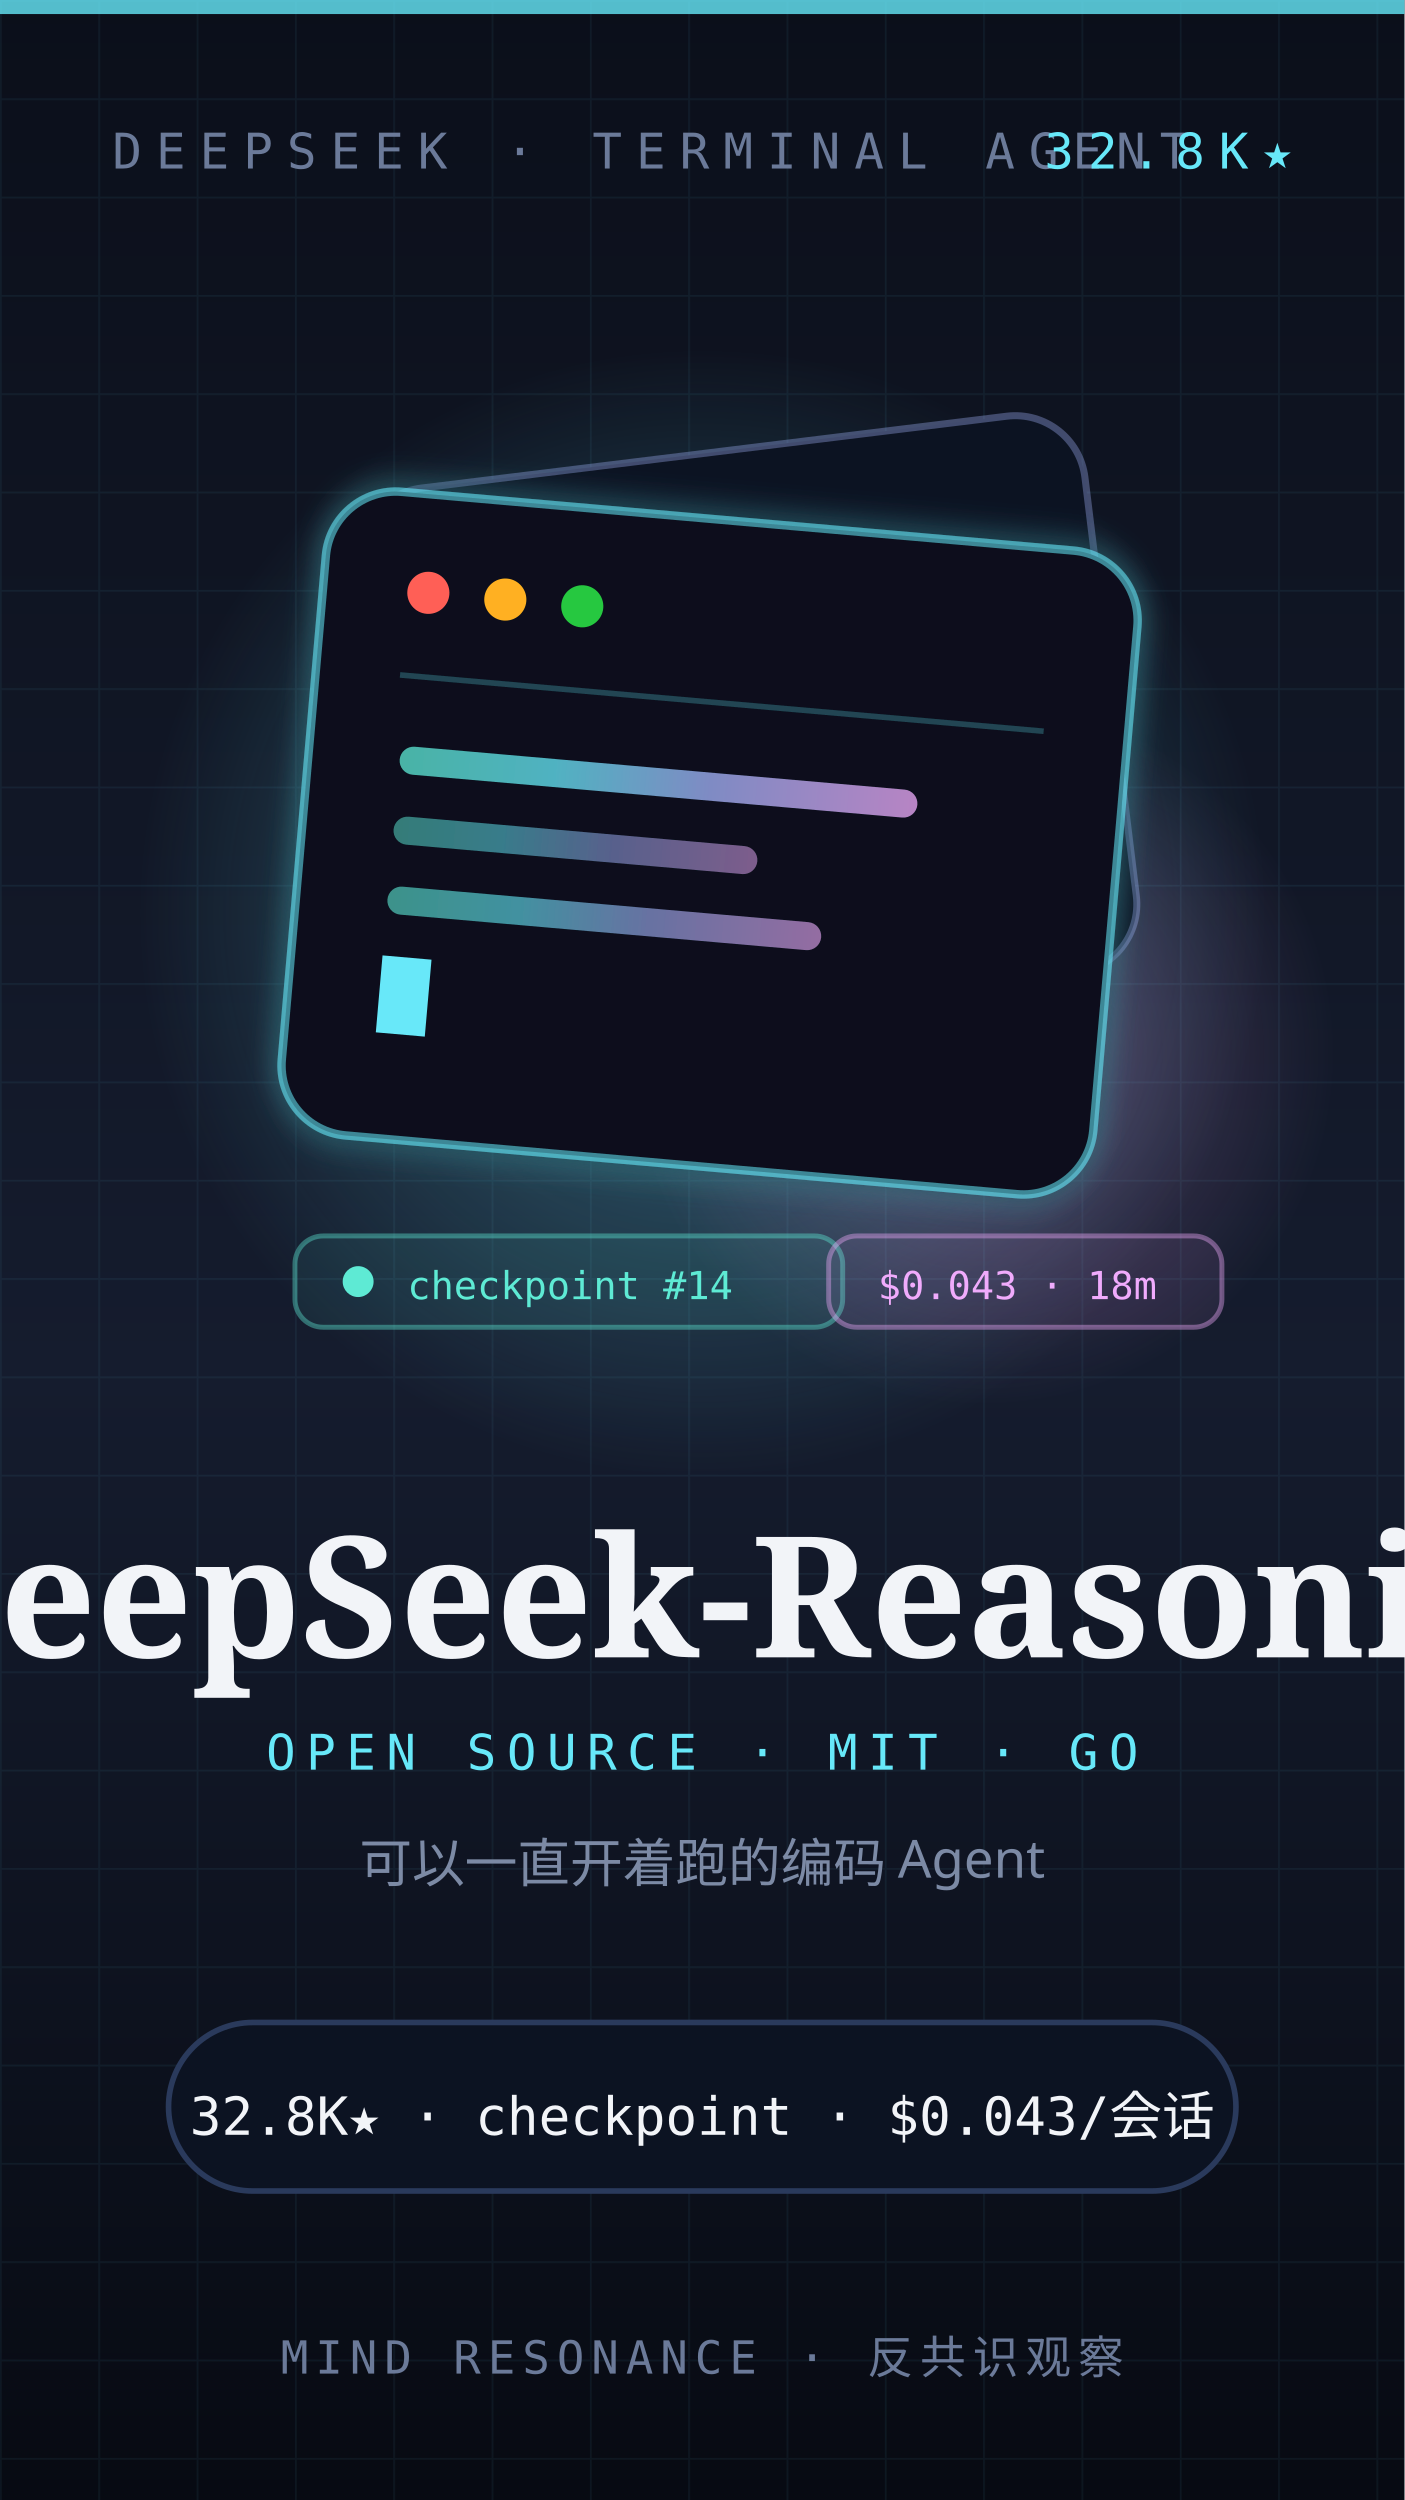
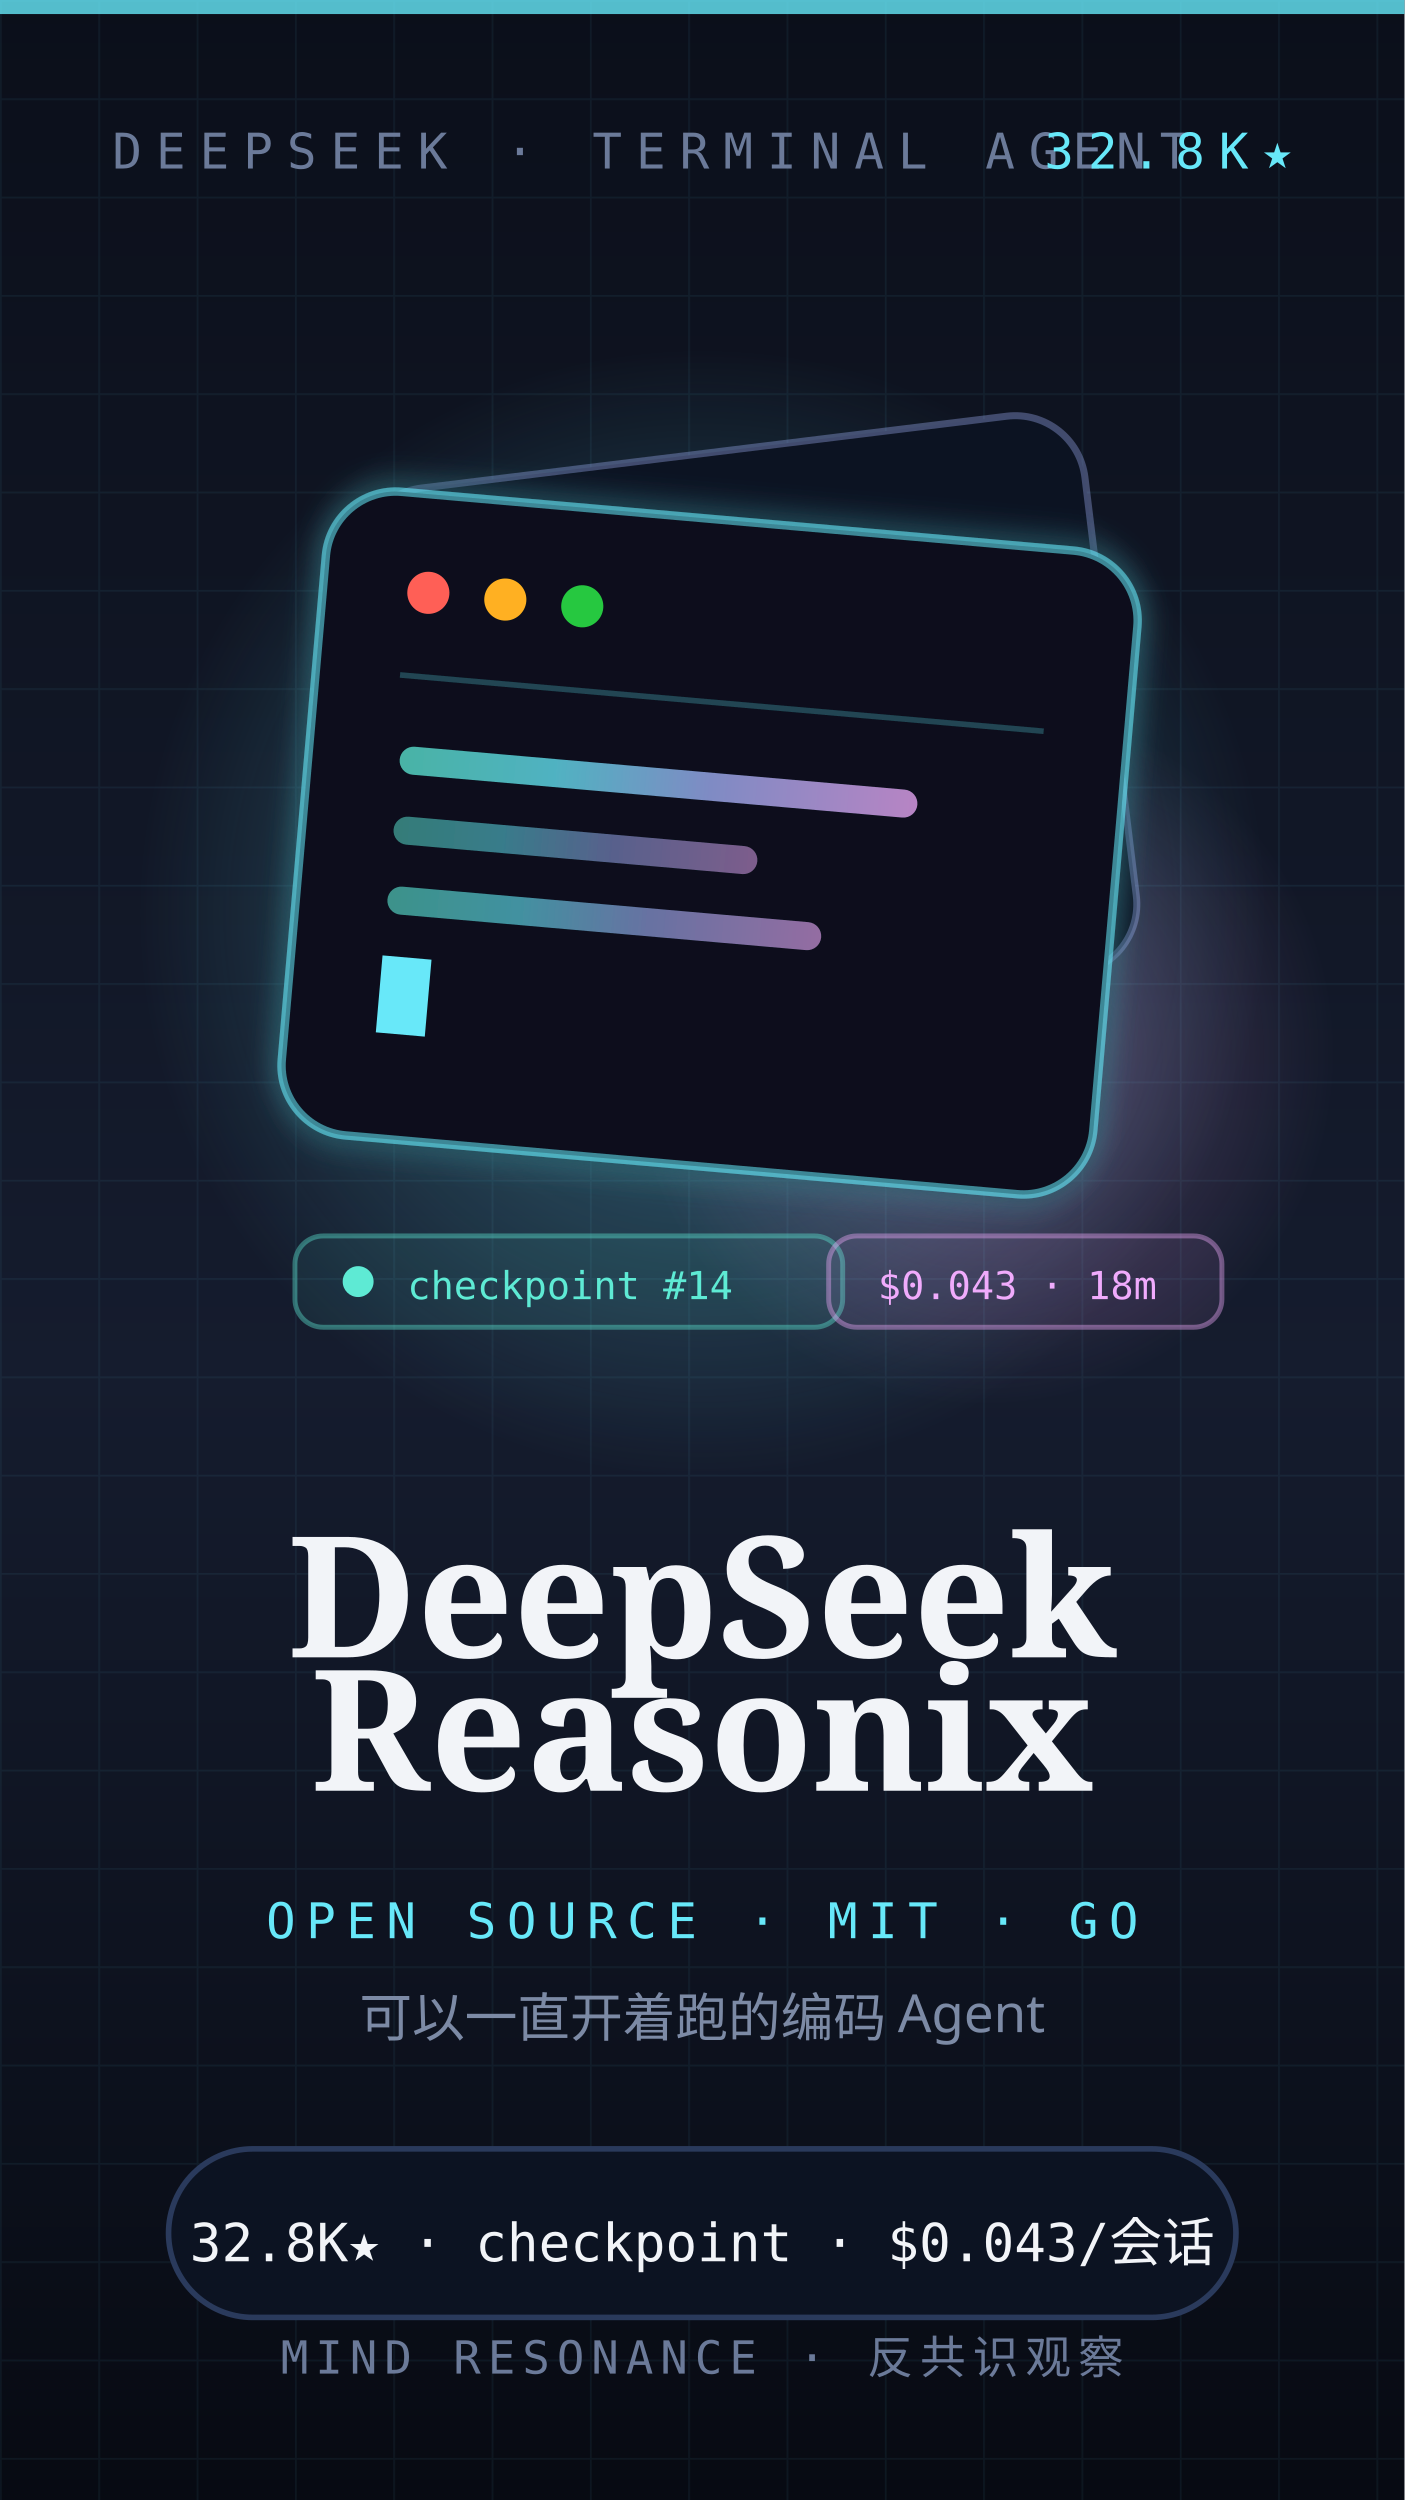
<svg xmlns="http://www.w3.org/2000/svg" width="200" height="356" viewBox="0 0 200 356" role="img" aria-label="DeepSeek-Reasonix">
  <defs>
    <linearGradient id="bg" x1="0" y1="0" x2="0" y2="1">
      <stop offset="0" stop-color="#0B0F1A" />
      <stop offset="0.55" stop-color="#151C2E" />
      <stop offset="1" stop-color="#070A12" />
    </linearGradient>
    <linearGradient id="rx-grad" x1="0" y1="0" x2="1" y2="0">
      <stop offset="0" stop-color="#5EEAD4" />
      <stop offset="0.3" stop-color="#67E8F9" />
      <stop offset="0.6" stop-color="#A5B4FC" />
      <stop offset="1" stop-color="#F0ABFC" />
    </linearGradient>
    <radialGradient id="glow" cx="0.5" cy="0.5" r="0.5">
      <stop offset="0" stop-color="#67E8F9" stop-opacity="0.4" />
      <stop offset="1" stop-color="#67E8F9" stop-opacity="0" />
    </radialGradient>
    <radialGradient id="glow2" cx="0.5" cy="0.5" r="0.5">
      <stop offset="0" stop-color="#F0ABFC" stop-opacity="0.3" />
      <stop offset="1" stop-color="#F0ABFC" stop-opacity="0" />
    </radialGradient>
    <filter id="neon" x="-80%" y="-80%" width="260%" height="260%">
      <feGaussianBlur stdDeviation="2.2" result="b" />
      <feMerge>
        <feMergeNode in="b" />
        <feMergeNode in="SourceGraphic" />
      </feMerge>
    </filter>
    <pattern id="grid" width="14" height="14" patternUnits="userSpaceOnUse">
      <path d="M14 0H0V14" fill="none" stroke="#67E8F9" stroke-opacity="0.06" stroke-width="0.5" />
    </pattern>
  </defs>
  <rect width="200" height="356" fill="url(#bg)" />
  <rect width="200" height="356" fill="url(#grid)" />
  <circle cx="100" cy="130" r="80" fill="url(#glow)" />
  <circle cx="140" cy="150" r="50" fill="url(#glow2)" />
  <rect x="0" y="0" width="200" height="2" fill="#67E8F9" opacity="0.8" />
  <g font-family="monospace" font-size="7" letter-spacing="2" fill="#6B7A99">
    <text x="16" y="24">DEEPSEEK · TERMINAL AGENT</text>
    <text x="184" y="24" text-anchor="end" fill="#67E8F9">32.8K★</text>
  </g>
  <g transform="translate(56,64) rotate(-7 52 52)">
    <rect x="0" y="0" width="104" height="80" rx="10" fill="#0C1322" stroke="#A5B4FC" stroke-opacity="0.35" stroke-width="1" />
    <circle cx="14" cy="13" r="2.5" fill="#FF5F57" />
    <circle cx="24" cy="13" r="2.5" fill="#FFB020" />
    <circle cx="34" cy="13" r="2.5" fill="#28C840" />
    <line x1="12" y1="24" x2="92" y2="24" stroke="#A5B4FC" stroke-opacity="0.2" stroke-width="0.8" />
  </g>
  <g transform="translate(42,74) rotate(5 58 58)" filter="url(#neon)">
    <rect x="0" y="0" width="116" height="92" rx="10" fill="#0A0F1C" stroke="#67E8F9" stroke-opacity="0.55" stroke-width="1.2" />
    <circle cx="15" cy="14" r="3" fill="#FF5F57" />
    <circle cx="26" cy="14" r="3" fill="#FFB020" />
    <circle cx="37" cy="14" r="3" fill="#28C840" />
    <line x1="12" y1="26" x2="104" y2="26" stroke="#67E8F9" stroke-opacity="0.25" stroke-width="0.8" />
    <rect x="13" y="36" width="74" height="4" rx="2" fill="url(#rx-grad)" fill-opacity="0.75">
      <animate attributeName="opacity" values="0.3;0.9;0.3" dur="2.8s" repeatCount="indefinite" />
    </rect>
    <rect x="13" y="46" width="52" height="4" rx="2" fill="url(#rx-grad)" fill-opacity="0.5">
      <animate attributeName="opacity" values="0.9;0.3;0.9" dur="2.8s" repeatCount="indefinite" begin="0.9s" />
    </rect>
    <rect x="13" y="56" width="62" height="4" rx="2" fill="url(#rx-grad)" fill-opacity="0.6">
      <animate attributeName="opacity" values="0.3;0.9;0.3" dur="2.8s" repeatCount="indefinite" begin="1.8s" />
    </rect>
    <rect x="13" y="66" width="7" height="11" fill="#67E8F9">
      <animate attributeName="opacity" values="1;0;1" dur="1s" repeatCount="indefinite" />
    </rect>
  </g>
  <g font-family="monospace" font-size="5.5">
    <rect x="42" y="176" width="78" height="13" rx="4" fill="#5EEAD4" fill-opacity="0.08" stroke="#5EEAD4" stroke-opacity="0.4" stroke-width="0.7" />
    <circle cx="51" cy="182.5" r="2.2" fill="#5EEAD4">
      <animate attributeName="opacity" values="1;0.3;1" dur="1.6s" repeatCount="indefinite" />
    </circle>
    <text x="58" y="185" fill="#5EEAD4">checkpoint #14</text>
  </g>
  <g font-family="monospace" font-size="5.5">
    <rect x="118" y="176" width="56" height="13" rx="4" fill="#F0ABFC" fill-opacity="0.08" stroke="#F0ABFC" stroke-opacity="0.4" stroke-width="0.7" />
    <text x="125" y="185" fill="#F0ABFC">$0.043 · 18m</text>
  </g>
-   <text x="100" y="236" text-anchor="middle" font-family="Georgia,serif" font-size="24" font-weight="bold" fill="#F2F4F8">DeepSeek-Reasonix</text>
-   <text x="100" y="252" text-anchor="middle" font-family="monospace" font-size="7" fill="#67E8F9" letter-spacing="1.5">OPEN SOURCE · MIT · GO</text>
-   <text x="100" y="268" text-anchor="middle" font-family="sans-serif" font-size="7.5" fill="#7C8AA5">可以一直开着跑的编码 Agent</text>
-   <rect x="24" y="288" width="152" height="24" rx="12" fill="#0C1322" stroke="#2A3A5C" stroke-width="0.8" />
-   <text x="100" y="304" text-anchor="middle" font-family="monospace" font-size="7.5" fill="#F2F4F8">32.8K★ · checkpoint · $0.043/会话</text>
+   <text x="100" y="236" text-anchor="middle" font-family="Georgia,serif" font-size="24" font-weight="bold" fill="#F2F4F8">DeepSeek<tspan x="100" dy="19">Reasonix</tspan>
+   </text>
+   <text x="100" y="276" text-anchor="middle" font-family="monospace" font-size="7" fill="#67E8F9" letter-spacing="1.5">OPEN SOURCE · MIT · GO</text>
+   <text x="100" y="290" text-anchor="middle" font-family="sans-serif" font-size="7.5" fill="#7C8AA5">可以一直开着跑的编码 Agent</text>
+   <rect x="24" y="306" width="152" height="24" rx="12" fill="#0C1322" stroke="#2A3A5C" stroke-width="0.8" />
+   <text x="100" y="322" text-anchor="middle" font-family="monospace" font-size="7.5" fill="#F2F4F8">32.8K★ · checkpoint · $0.043/会话</text>
  <text x="100" y="338" text-anchor="middle" font-family="monospace" font-size="6.5" fill="#6B7A99" letter-spacing="1">MIND RESONANCE · 反共识观察</text>
</svg>
